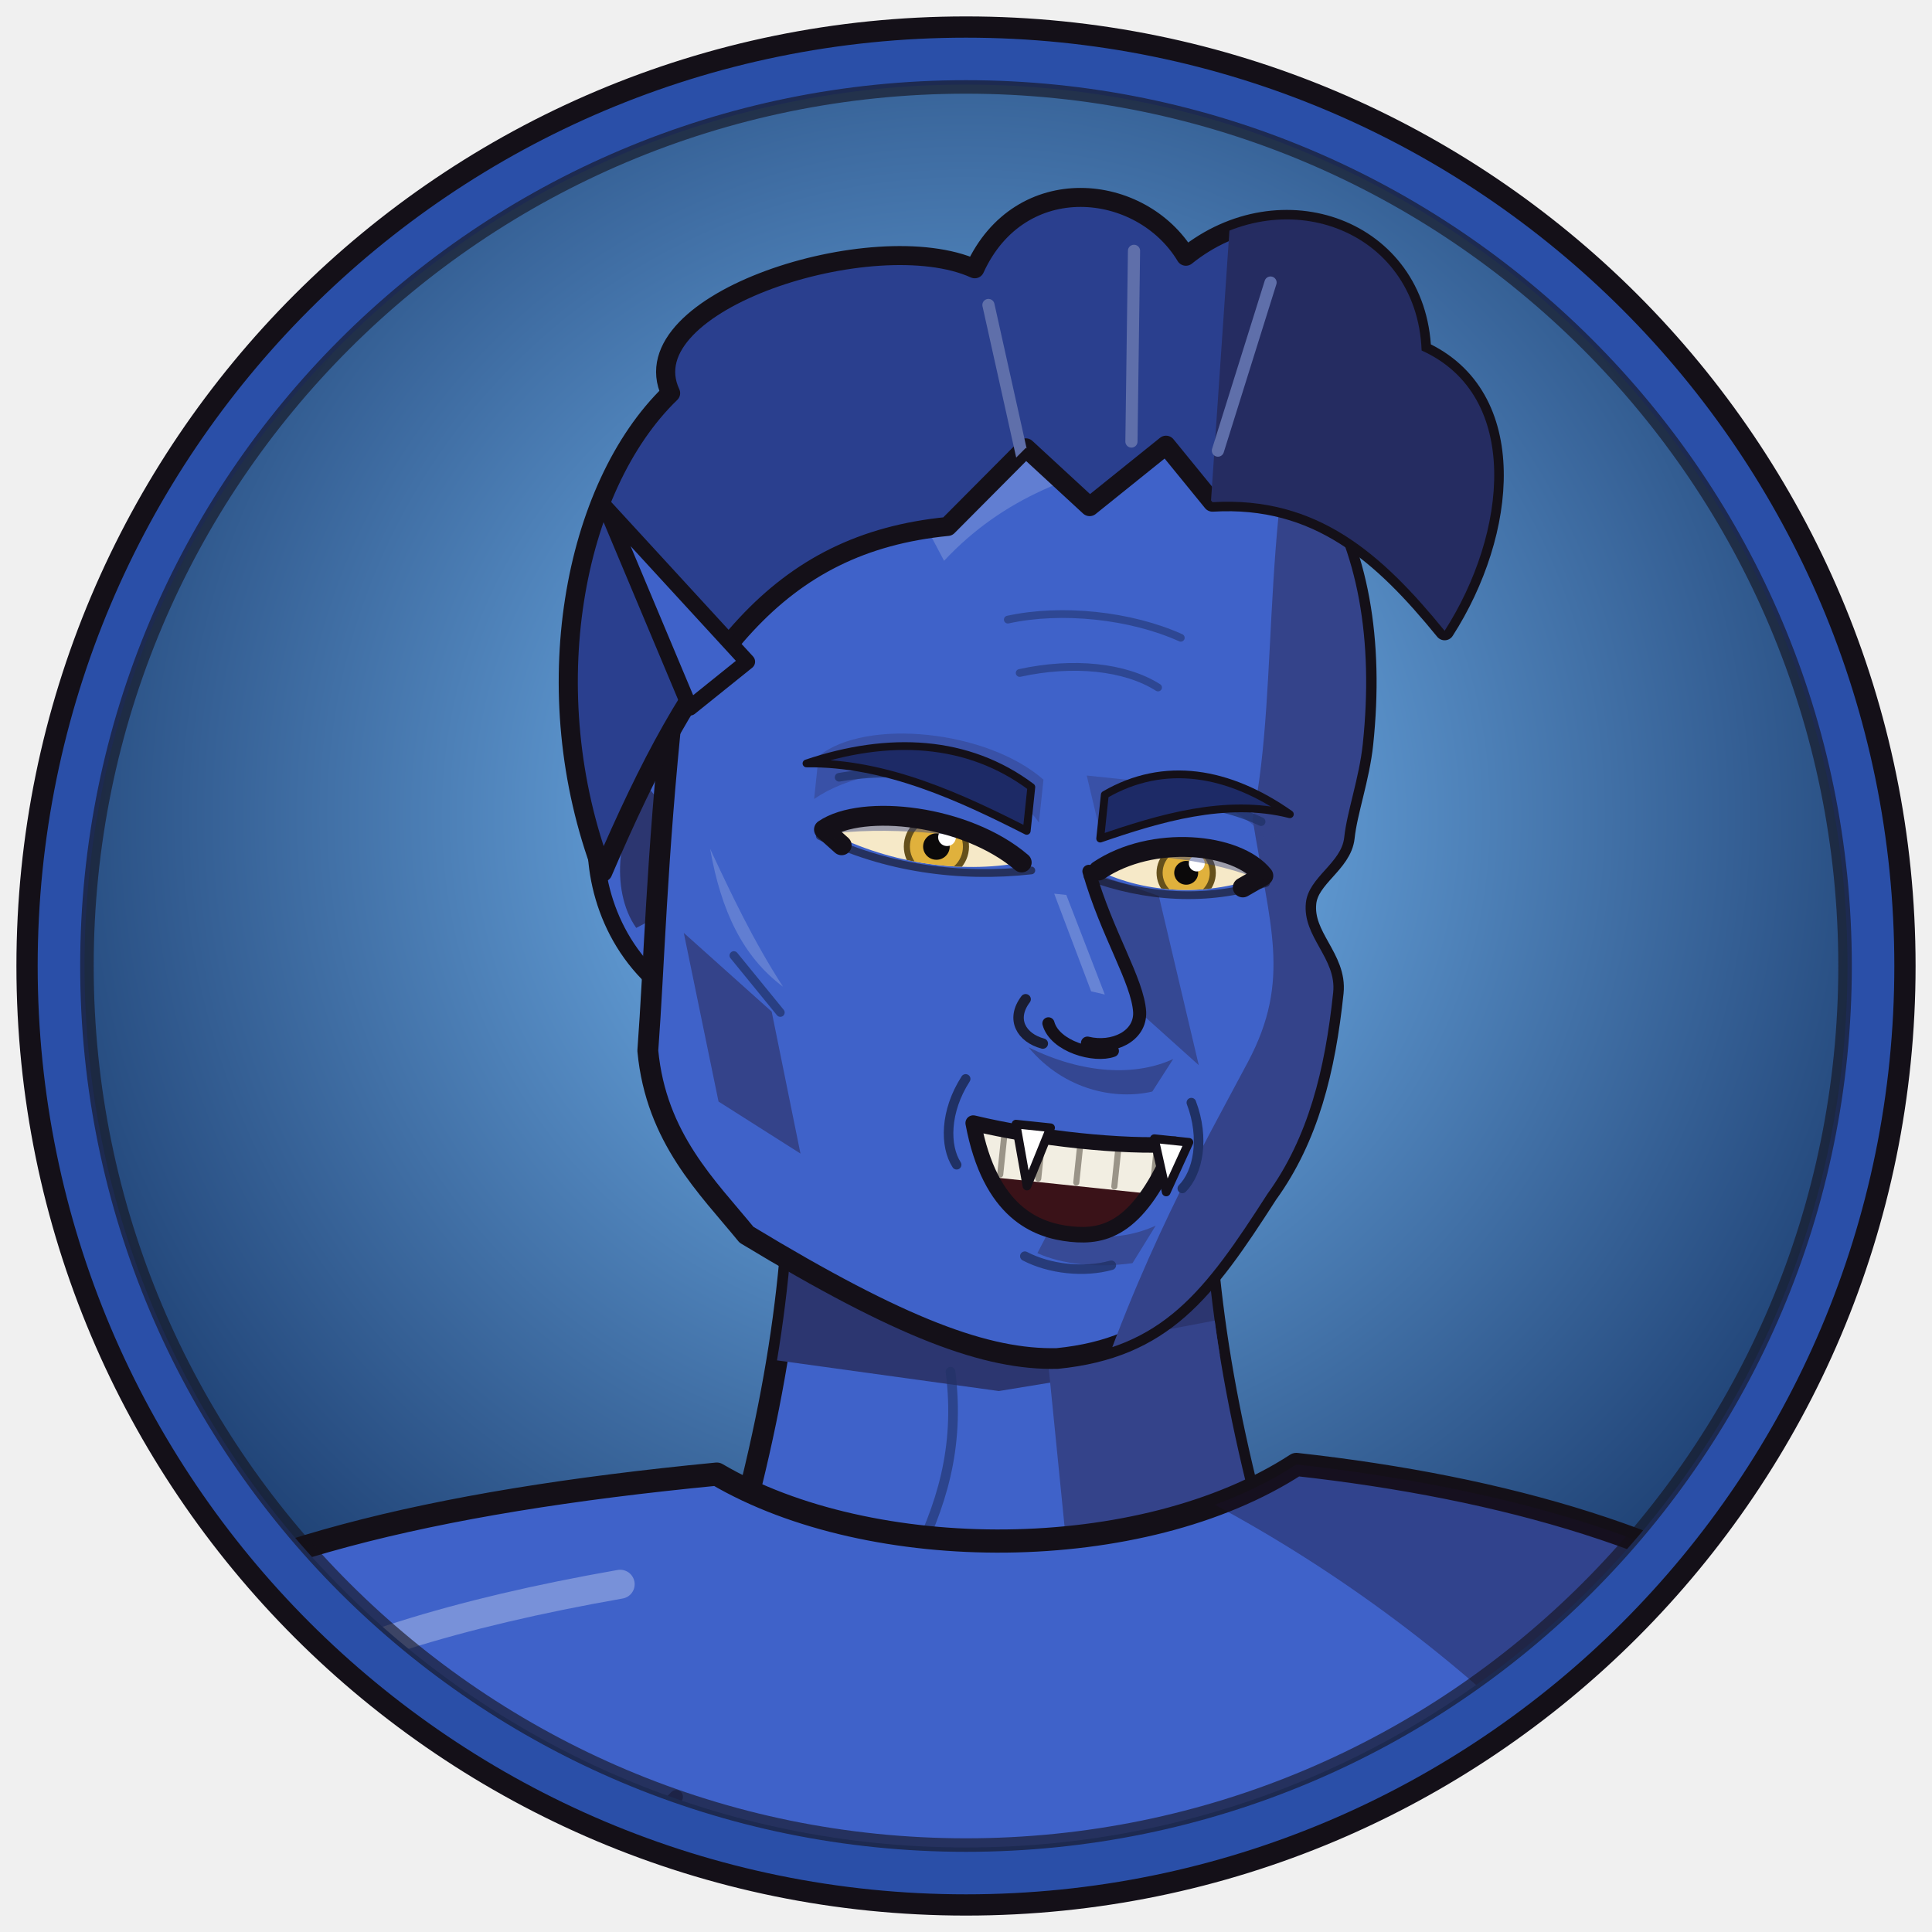
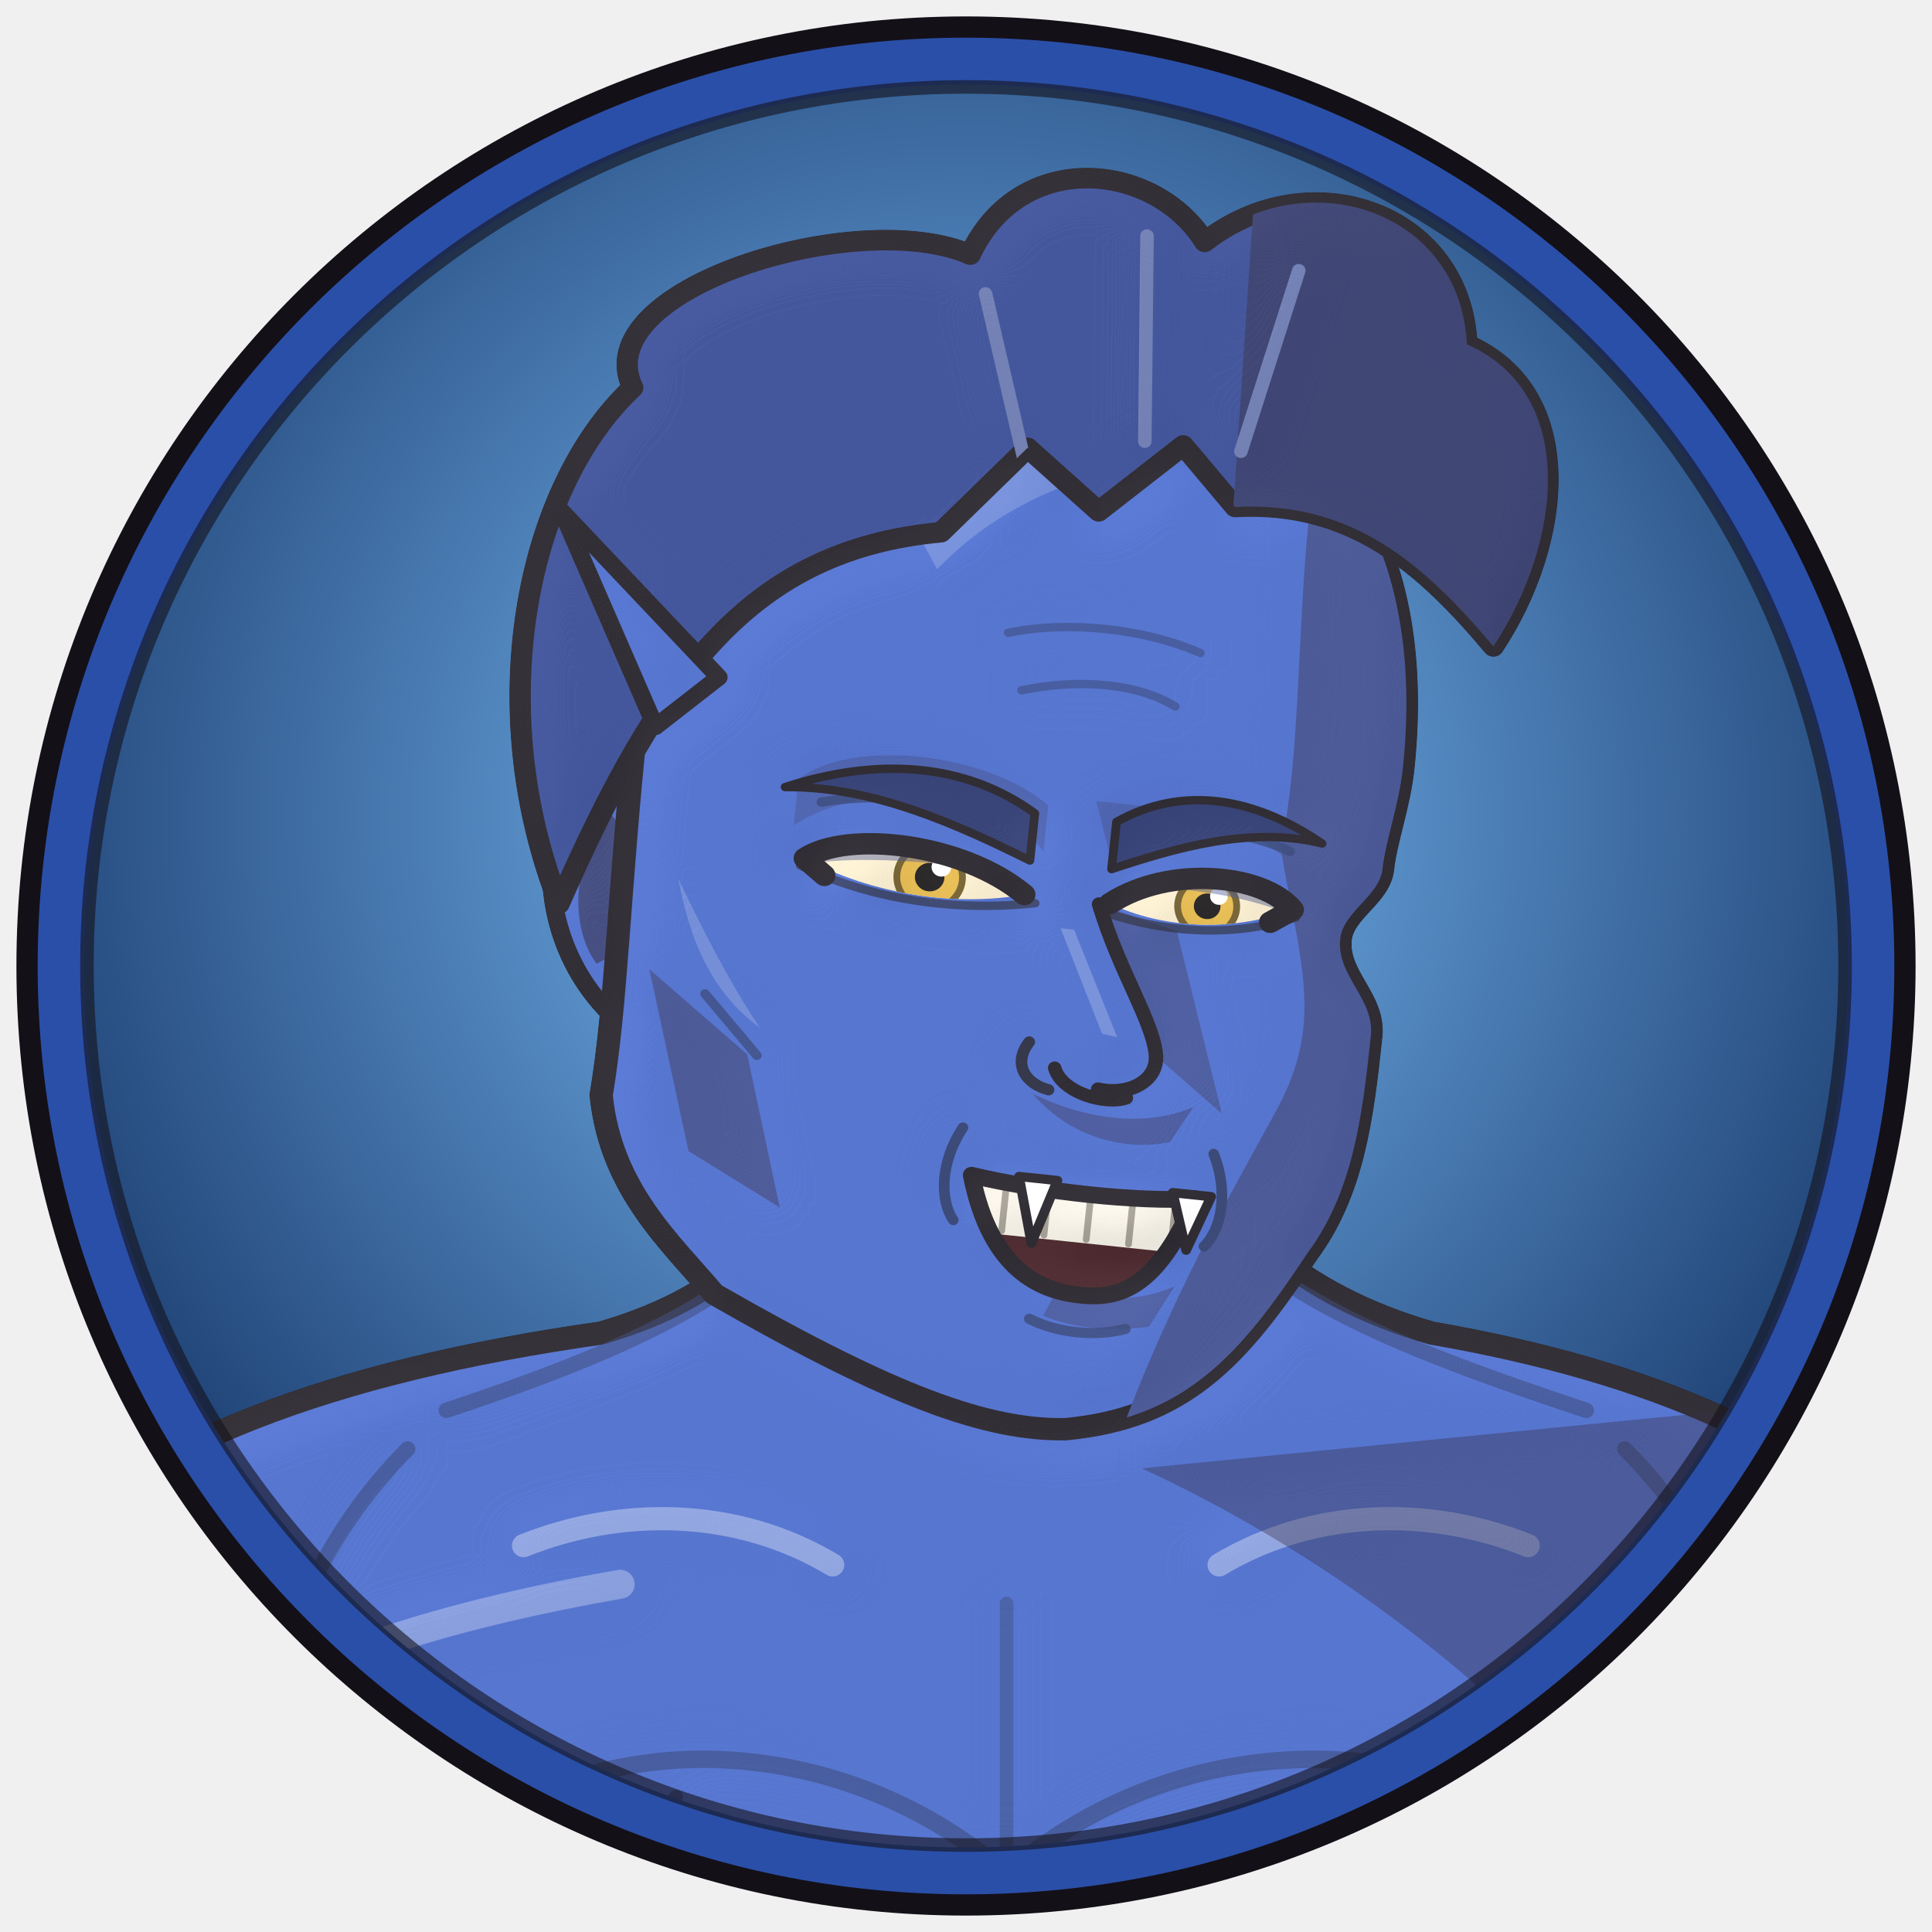
<svg xmlns="http://www.w3.org/2000/svg" viewBox="0 0 200 200" role="img" aria-label="Le Fauve">
  <defs>
    <clipPath id="beast-0">
-       <path d="M103.4,35 C128.4,35 139.7,52 139.7,76 C139.7,80 138.7,84 138.7,87 C138.7,90 135.1,92 135.1,95 C135.1,99 139.3,101 139.3,105 C139.3,114 138.2,122 134.2,129 C128.2,141 124.1,148 112.1,150.5 C104.1,151.5 94.1,149 75.1,140 C70.1,135 63.6,130 61.6,120 C61.3,110 60.3,98 60.3,80 C60.3,52 77.4,35 103.4,35Z" />
+       <path d="M103.4,35 C128.4,35 139.7,52 139.7,76 C139.7,80 138.7,84 138.7,87 C138.7,90 135.1,92 135.1,95 C135.1,99 139.3,101 139.3,105 C139.3,114 139.1,122 135.1,129 C129.1,141 124.1,148 112.1,150.5 C104.1,151.5 94.1,149 74.5,140 C69.5,135 62.7,130 60.7,120 C61.3,110 60.3,98 60.3,80 C60.3,52 77.4,35 103.4,35Z" />
    </clipPath>
    <clipPath id="beast-1">
      <path d="M79.1,92.4 C83.2,88.9 95.2,89 102.1,93.8 C95.2,95.9 86.4,95.5 79.1,92.4Z" />
    </clipPath>
    <clipPath id="beast-2">
      <path d="M129.9,92.4 C126.5,88.9 116.7,89 111,93.8 C116.7,95.9 123.9,95.5 129.9,92.4Z" />
    </clipPath>
    <clipPath id="beast-3">
      <path d="M99.7,124.4 C107.2,125.4 117.2,125.4 123,124.4 C120,134.5 116.2,136 112.2,136 C108.2,136 102.7,134.5 99.7,124.4Z" />
    </clipPath>
    <clipPath id="beast-4">
-       <path d="M-12,214 C-10,173.6 14.3,158.4 74.2,152.6 C90.2,162 118.2,162 134.2,151.6 C177.5,156.4 210,173.6 212,214Z" />
+       <path d="M-16,214 C-16,168 6,146 62.2,138 C76.2,134 82.2,126 85.2,118 L123.2,118 C126.2,126 134.2,134 148.2,138 C194.3,146 216,168 216,214Z" />
    </clipPath>
    <clipPath id="beast-5">
-       <path d="M-12,214 C-10,173.6 14.3,158.4 74.2,152.6 C90.2,162 118.2,162 134.2,151.6 C177.5,156.4 210,173.6 212,214Z" />
+       <path d="M-16,214 C-16,168 6,146 62.2,138 C76.2,134 82.2,126 85.2,118 L123.2,118 C126.2,126 134.2,134 148.2,138 C194.3,146 216,168 216,214Z" />
    </clipPath>
    <clipPath id="beast-6">
-       <path d="M82.4,116 C82.4,132 80.4,146 74.4,166 L132.4,166 C126.4,146 124.4,132 124.4,116Z" />
+       <path d="M76.4,116 C76.4,132 74.4,146 68.4,166 L138.4,166 C132.4,146 130.4,132 130.4,116Z" />
    </clipPath>
    <clipPath id="beast-7">
      <path d="M54.3,100 C44.3,80 46.3,56 56.3,44 C50.3,34 77.6,22 89.6,26 C93.6,14 107.6,14 113.6,22 C123.6,12 139.7,16 141.7,30 C153.7,34 153.7,50 147.7,62 C139.7,54 131.6,48 119.6,50 L113.6,44 L105.6,52 L97.6,46 L89.6,56 C70.3,60 62.3,74 54.3,100Z" />
    </clipPath>
    <radialGradient id="beast-8" cx="0.5" cy="0.42" r="0.62">
      <stop offset="0" stop-color="#7fc4ff" stop-opacity="1" />
      <stop offset="1" stop-color="#0f2c5e" stop-opacity="1" />
    </radialGradient>
    <clipPath id="beast-disc">
      <circle cx="100" cy="100" r="93" />
    </clipPath>
+     <filter id="beast-air" x="-10%" y="-10%" width="120%" height="120%" color-interpolation-filters="sRGB">
+       <feColorMatrix in="SourceGraphic" type="matrix" values="0 0 0 0 0  0 0 0 0 0  0 0 0 0 0  .30 .59 .11 0 0" result="lum" />
+       <feComposite in="lum" in2="SourceAlpha" operator="in" result="lumA" />
+       <feGaussianBlur in="lumA" stdDeviation="2.2" result="bump" />
+       <feDiffuseLighting in="bump" surfaceScale="2.4" diffuseConstant="1.15" lighting-color="#ffffff" result="dif">
+         <feDistantLight azimuth="225" elevation="48" />
+       </feDiffuseLighting>
+       <feSpecularLighting in="bump" surfaceScale="2.4" specularConstant="0.55" specularExponent="22" lighting-color="#ffffff" result="spc">
+         <feDistantLight azimuth="225" elevation="58" />
+       </feSpecularLighting>
+       <feComposite in="spc" in2="SourceAlpha" operator="in" result="spcA" />
+       <feComposite in="SourceGraphic" in2="dif" operator="arithmetic" k1="0.85" k2="0.15" k3="0" k4="0" result="lit" />
+       <feComposite in="lit" in2="spcA" operator="arithmetic" k1="0" k2="1" k3="0.55" k4="0" />
+     </filter>
  </defs>
  <circle cx="100" cy="100" r="96" fill="url(#beast-8)" />
  <g clip-path="url(#beast-disc)">
-     <path d="M82.4,116 C82.4,132 80.4,146 74.4,166 L132.4,166 C126.4,146 124.4,132 124.4,116Z" fill="#3f62c9" stroke="#141018" stroke-width="2.2" stroke-linejoin="round" stroke-linecap="round" />
-     <g clip-path="url(#beast-6)">
-       <path d="M60,110 L140,110 L140,138 L103.4,144 L60,138Z" fill="#2c3670" />
-       <path d="M108.4,140 L140,134 L140,180 L112.4,180Z" fill="#34438a" />
-     </g>
-     <path d="M98.4,142 C99.4,150 97.4,156 94.4,162" fill="none" stroke="#203165" stroke-width="1" stroke-linecap="round" stroke-linejoin="round" opacity=".6" />
-     <path d="M-12,214 C-10,173.6 14.3,158.4 74.2,152.6 C90.2,162 118.2,162 134.2,151.6 C177.5,156.4 210,173.6 212,214Z" fill="#3f62c9" stroke="#141018" stroke-width="2.4" stroke-linejoin="round" stroke-linecap="round" />
-     <g clip-path="url(#beast-4)">
-       <path d="M40,190 L50,180 M60,196 L70,186 M140,190 L150,180 M120,200 L130,190" fill="none" stroke="#2a3f8e" stroke-width="1.4" stroke-linecap="round" stroke-linejoin="round" />
-     </g>
-     <path d="M-10,214 C-8,200 4,192 16,190 L22,214Z M210,214 C208,200 196,192 184,190 L178,214Z" fill="#1a2a66" stroke="#141018" stroke-width="1.6" stroke-linejoin="round" stroke-linecap="round" />
-     <g clip-path="url(#beast-5)">
-       <path d="M118.2,152 C144.2,164 170.2,186 184.2,214 L240,214 L240,140Z" fill="#1a0f2a" opacity=".38" />
-       <path d="M34.2,214 C44.2,200 74.2,194 102.2,202 L102.2,214Z" fill="#1a0f2a" opacity=".22" />
-       <path d="M4,196 C14,180 30,170 64.2,164" fill="none" stroke="#fff" stroke-width="3" stroke-linecap="round" stroke-linejoin="round" opacity=".3" />
-     </g>
-     <g transform="translate(0 -6) rotate(6 100 132) translate(100 104) scale(0.9 0.894) translate(-100 -104)">
-       <g transform="translate(1.3 0)">
-         <path d="M61,86 C50,80 47,104 62,113" fill="#3f62c9" stroke="#141018" stroke-width="1.9" stroke-linejoin="round" stroke-linecap="round" />
-         <path d="M57.5,90 C54,94 54,102 57.5,106 L60.5,104 C58,100 58,95 59.5,92Z" fill="#2c3670" />
+     <g filter="url(#beast-air)">
+       <path d="M76.4,116 C76.4,132 74.4,146 68.4,166 L138.4,166 C132.4,146 130.4,132 130.4,116Z" fill="#3f62c9" stroke="#141018" stroke-width="2.2" stroke-linejoin="round" stroke-linecap="round" />
+       <g clip-path="url(#beast-6)">
+         <path d="M60,110 L140,110 L140,138 L103.4,144 L60,138Z" fill="#2c3670" />
+         <path d="M108.4,140 L140,134 L140,180 L112.4,180Z" fill="#34438a" />
      </g>
-       <path d="M103.4,35 C128.4,35 139.7,52 139.7,76 C139.7,80 138.7,84 138.7,87 C138.7,90 135.1,92 135.1,95 C135.1,99 139.3,101 139.3,105 C139.3,114 138.2,122 134.2,129 C128.2,141 124.1,148 112.1,150.5 C104.1,151.5 94.1,149 75.1,140 C70.1,135 63.6,130 61.6,120 C61.3,110 60.3,98 60.3,80 C60.3,52 77.4,35 103.4,35Z" fill="#3f62c9" stroke="#141018" stroke-width="2.4" stroke-linejoin="round" stroke-linecap="round" />
-       <g clip-path="url(#beast-0)">
-         <path d="M129.6,28 C124.6,48 129.6,70 128,86 C131.2,98 134.4,104 130.4,114 C126.4,124 120.2,138 116.1,158 L220,158 L220,28Z" fill="#34438a" />
-         <path d="M77.6,89 C84.6,83 98.6,83 103.6,89 L103.6,84 C96.6,79 82.6,79 77.6,84Z" fill="#34438a" opacity=".55" />
-         <path d="M110.6,89 C115.5,83 126.5,83 130.3,89 L132.5,83 L108.5,83Z" fill="#34438a" opacity=".55" />
-         <path d="M64.3,106 L75.3,114 L80.3,130 L70.3,125Z" fill="#34438a" />
-         <path d="M110.2,134.5 C112.6,136.5 117.6,136.5 121.8,134 L119.6,138.6 C115.6,139.6 111.6,139.6 108.6,138.6Z" fill="#34438a" opacity=".8" />
-         <path d="M109.9,94 C112.7,101 116.8,106 117.4,109.6 L124.8,115 L118.2,96Z" fill="#34438a" opacity=".85" />
-         <path d="M105.1,115 C111.8,117.5 117.8,117 121.8,114.6 L119.8,118.6 C115.8,120 109.8,119.6 105.1,115Z" fill="#314084" opacity=".8" />
-         <path d="M85.6,54 C93.6,46 103.6,44 113.6,45 C103.6,48 95.6,52 89.6,60Z" fill="#6985d5" opacity=".8" />
-         <path d="M66.3,96 C68.3,103 71.3,108 76.3,111 C72.3,106 69.3,101 66.3,96Z" fill="#6985d5" opacity=".8" />
+       <path d="M98.4,142 C99.4,150 97.4,156 94.4,162" fill="none" stroke="#203165" stroke-width="1" stroke-linecap="round" stroke-linejoin="round" opacity=".6" />
+       <path d="M-16,214 C-16,168 6,146 62.2,138 C76.2,134 82.2,126 85.2,118 L123.2,118 C126.2,126 134.2,134 148.2,138 C194.3,146 216,168 216,214Z" fill="#3f62c9" stroke="#141018" stroke-width="2.4" stroke-linejoin="round" stroke-linecap="round" />
+       <g clip-path="url(#beast-4)">
+         <path d="M40,190 L50,180 M60,196 L70,186 M140,190 L150,180 M120,200 L130,190" fill="none" stroke="#2a3f8e" stroke-width="1.4" stroke-linecap="round" stroke-linejoin="round" />
+         <path d="M84.2,124 C78.2,134 64.2,140 46.2,146 M124.2,124 C130.2,134 146.2,140 164.2,146" fill="none" stroke="#203165" stroke-width="1.6" stroke-linecap="round" stroke-linejoin="round" opacity="0.55" />
+         <path d="M42.2,150 C30.2,162 24.2,180 26.2,204 M168.2,150 C180.2,162 186.2,180 184.2,204" fill="none" stroke="#203165" stroke-width="1.6" stroke-linecap="round" stroke-linejoin="round" opacity="0.55" />
+         <path d="M48.2,190 C64.2,178 88.2,180 104.2,194 C120.2,180 144.2,178 162.2,190" fill="none" stroke="#203165" stroke-width="1.8" stroke-linecap="round" stroke-linejoin="round" opacity="0.55" />
+         <path d="M104.2,166 L104.2,214" fill="none" stroke="#203165" stroke-width="1.4" stroke-linecap="round" stroke-linejoin="round" opacity="0.44" />
+         <path d="M54.2,160 C64.2,156 76.2,156 86.2,162 M126.2,162 C136.2,156 148.2,156 158.2,160" fill="none" stroke="#fff" stroke-width="2.4" stroke-linecap="round" stroke-linejoin="round" opacity=".35" />
      </g>
-       <g clip-path="url(#beast-1)">
-         <path d="M79.1,92.4 C83.2,88.9 95.2,89 102.1,93.8 C95.2,95.9 86.4,95.5 79.1,92.4Z" fill="#f6e9c8" />
-         <circle cx="92.16" cy="93" r="3.4" fill="#e0b13c" />
-         <circle cx="92.16" cy="93" r="3.4" fill="none" stroke="#65501b" stroke-width=".7" />
-         <circle cx="92.16" cy="93" r="1.53" fill="#0b090a" />
-         <circle cx="93.26" cy="91.8" r="1.02" fill="#fff" />
-         <path d="M83.1,85 L100.1,85 L102.1,92 C95.2,91.2 86,91.2 79.1,93Z" fill="#314084" opacity=".45" />
+       <g clip-path="url(#beast-5)">
+         <path d="M118.2,152 C144.2,164 170.2,186 184.2,214 L240,214 L240,140Z" fill="#1a0f2a" opacity=".38" />
+         <path d="M34.2,214 C44.2,200 74.2,194 102.2,202 L102.2,214Z" fill="#1a0f2a" opacity=".22" />
+         <path d="M4,196 C14,180 30,170 64.2,164" fill="none" stroke="#fff" stroke-width="3" stroke-linecap="round" stroke-linejoin="round" opacity=".3" />
      </g>
-       <path d="M81.3,94 L79.1,92.4 C83.2,88.9 95.2,89 102.1,93.8" fill="none" stroke="#141018" stroke-width="2.3" stroke-linecap="round" stroke-linejoin="round" />
-       <path d="M103.3,94.6 C95.2,96.4 86.4,96.1 78.7,93.2" fill="none" stroke="#141018" stroke-width="0.9" stroke-linecap="round" stroke-linejoin="round" opacity=".6" />
-       <path d="M80.2,86.2 C87.1,84.2 95.2,84.6 100.2,87" fill="none" stroke="#203165" stroke-width="1" stroke-linecap="round" stroke-linejoin="round" opacity=".75" />
-       <g clip-path="url(#beast-2)">
-         <path d="M129.9,92.4 C126.5,88.9 116.7,89 111,93.8 C116.7,95.9 123.9,95.5 129.9,92.4Z" fill="#f6e9c8" />
-         <circle cx="121.048" cy="93" r="3.06" fill="#e0b13c" />
-         <circle cx="121.048" cy="93" r="3.06" fill="none" stroke="#65501b" stroke-width=".7" />
-         <circle cx="121.048" cy="93" r="1.377" fill="#0b090a" />
-         <circle cx="122.148" cy="91.8" r="0.918" fill="#fff" />
-         <path d="M125.9,85 L113,85 L111,92 C116.7,91.2 124.2,91.2 129.9,93Z" fill="#314084" opacity=".45" />
+       <g transform="translate(0 -2) rotate(6 100 132) translate(100 104) scale(1 0.963) translate(-100 -104)">
+         <g transform="translate(1.3 0)">
+           <path d="M61,86 C50,80 47,104 62,113" fill="#3f62c9" stroke="#141018" stroke-width="1.9" stroke-linejoin="round" stroke-linecap="round" />
+           <path d="M57.5,90 C54,94 54,102 57.5,106 L60.5,104 C58,100 58,95 59.5,92Z" fill="#2c3670" />
+         </g>
+         <path d="M103.4,35 C128.4,35 139.7,52 139.7,76 C139.7,80 138.7,84 138.7,87 C138.7,90 135.1,92 135.1,95 C135.1,99 139.3,101 139.3,105 C139.3,114 139.1,122 135.1,129 C129.1,141 124.1,148 112.1,150.5 C104.1,151.5 94.1,149 74.5,140 C69.5,135 62.7,130 60.7,120 C61.3,110 60.3,98 60.3,80 C60.3,52 77.4,35 103.4,35Z" fill="#3f62c9" stroke="#141018" stroke-width="2.4" stroke-linejoin="round" stroke-linecap="round" />
+         <g clip-path="url(#beast-0)">
+           <path d="M129.6,28 C124.6,48 129.6,70 128,86 C131.2,98 134.4,104 130.4,114 C126.4,124 120.2,138 116.1,158 L220,158 L220,28Z" fill="#34438a" />
+           <path d="M77.6,89 C84.6,83 98.6,83 103.6,89 L103.6,84 C96.6,79 82.6,79 77.6,84Z" fill="#34438a" opacity=".55" />
+           <path d="M110.6,89 C115.5,83 126.5,83 130.3,89 L132.5,83 L108.5,83Z" fill="#34438a" opacity=".55" />
+           <path d="M64.3,106 L75.3,114 L80.3,130 L70.3,125Z" fill="#34438a" />
+           <path d="M110.2,134.5 C112.6,136.5 117.6,136.5 121.8,134 L119.6,138.6 C115.6,139.6 111.6,139.6 108.6,138.6Z" fill="#34438a" opacity=".8" />
+           <path d="M109.9,94 C112.7,101 116.8,106 117.4,109.6 L124.8,115 L118.2,96Z" fill="#34438a" opacity=".85" />
+           <path d="M105.1,115 C111.8,117.5 117.8,117 121.8,114.6 L119.8,118.6 C115.8,120 109.8,119.6 105.1,115Z" fill="#314084" opacity=".8" />
+           <path d="M85.6,54 C93.6,46 103.6,44 113.6,45 C103.6,48 95.6,52 89.6,60Z" fill="#6985d5" opacity=".8" />
+           <path d="M66.3,96 C68.3,103 71.3,108 76.3,111 C72.3,106 69.3,101 66.3,96Z" fill="#6985d5" opacity=".8" />
+         </g>
+         <g clip-path="url(#beast-1)">
+           <path d="M79.1,92.4 C83.2,88.9 95.2,89 102.1,93.8 C95.2,95.9 86.4,95.5 79.1,92.4Z" fill="#f6e9c8" />
+           <circle cx="92.16" cy="93" r="3.4" fill="#e0b13c" />
+           <circle cx="92.16" cy="93" r="3.4" fill="none" stroke="#65501b" stroke-width=".7" />
+           <circle cx="92.16" cy="93" r="1.53" fill="#0b090a" />
+           <circle cx="93.26" cy="91.8" r="1.02" fill="#fff" />
+           <path d="M83.1,85 L100.1,85 L102.1,92 C95.2,91.2 86,91.2 79.1,93Z" fill="#314084" opacity=".45" />
+         </g>
+         <path d="M81.3,94 L79.1,92.4 C83.2,88.9 95.2,89 102.1,93.8" fill="none" stroke="#141018" stroke-width="2.3" stroke-linecap="round" stroke-linejoin="round" />
+         <path d="M103.3,94.6 C95.2,96.4 86.4,96.1 78.7,93.2" fill="none" stroke="#141018" stroke-width="0.9" stroke-linecap="round" stroke-linejoin="round" opacity=".6" />
+         <path d="M80.2,86.2 C87.1,84.2 95.2,84.6 100.2,87" fill="none" stroke="#203165" stroke-width="1" stroke-linecap="round" stroke-linejoin="round" opacity=".75" />
+         <g clip-path="url(#beast-2)">
+           <path d="M129.9,92.4 C126.5,88.9 116.7,89 111,93.8 C116.7,95.9 123.9,95.5 129.9,92.4Z" fill="#f6e9c8" />
+           <circle cx="121.048" cy="93" r="3.06" fill="#e0b13c" />
+           <circle cx="121.048" cy="93" r="3.06" fill="none" stroke="#65501b" stroke-width=".7" />
+           <circle cx="121.048" cy="93" r="1.377" fill="#0b090a" />
+           <circle cx="122.148" cy="91.8" r="0.918" fill="#fff" />
+           <path d="M125.9,85 L113,85 L111,92 C116.7,91.2 124.2,91.2 129.9,93Z" fill="#314084" opacity=".45" />
+         </g>
+         <path d="M127.7,94 L129.9,92.4 C126.5,88.9 116.7,89 111,93.8" fill="none" stroke="#141018" stroke-width="2.3" stroke-linecap="round" stroke-linejoin="round" />
+         <path d="M109.8,94.6 C116.7,96.4 123.9,96.1 130.3,93.2" fill="none" stroke="#141018" stroke-width="0.9" stroke-linecap="round" stroke-linejoin="round" opacity=".6" />
+         <path d="M129,86.2 C123.3,84.2 116.7,84.6 112.5,87" fill="none" stroke="#203165" stroke-width="1" stroke-linecap="round" stroke-linejoin="round" opacity=".75" />
+         <path d="M102.3,85 C94.5,80.3 85.4,80.8 76.3,85 C85.4,83.9 94.5,87.1 102.3,90.1Z" fill="#1d2a66" stroke="#141018" stroke-width="0.9" stroke-linejoin="round" stroke-linecap="round" />
+         <path d="M110.8,85 C117.2,80.3 124.7,80.8 132.2,85 C124.7,83.9 117.2,87.1 110.8,90.1Z" fill="#1d2a66" stroke="#141018" stroke-width="0.9" stroke-linejoin="round" stroke-linecap="round" />
+         <path d="M107.6,97 L113.2,108 L111.6,107.8 L106.2,97Z" fill="#6f89d7" opacity=".85" />
+         <path d="M109.9,94 C112.7,101 116.8,106 117.4,109.6 C117.8,112.4 114.8,114.2 111.8,113.8" fill="none" stroke="#141018" stroke-width="1.5" stroke-linecap="round" stroke-linejoin="round" />
+         <path d="M107.1,112 C108.1,114.6 112.8,115.4 114.8,114.4" fill="none" stroke="#141018" stroke-width="1.4" stroke-linecap="round" stroke-linejoin="round" />
+         <path d="M104.2,109.5 C102.7,112 104.2,114 106.7,114.4" fill="none" stroke="#141018" stroke-width="1.2" stroke-linecap="round" stroke-linejoin="round" opacity=".85" />
+         <path d="M99.7,124.4 C107.2,125.4 117.2,125.4 123,124.4 C120,134.5 116.2,136 112.2,136 C108.2,136 102.7,134.5 99.7,124.4Z" fill="#3a1218" stroke="#141018" stroke-width="1.6" stroke-linejoin="round" stroke-linecap="round" />
+         <g clip-path="url(#beast-3)">
+           <path d="M98.7,123 L124,123 L124,130.4 L98.7,130.4Z" fill="#f2eee2" />
+           <path d="M103.4,125 L103.4,130" fill="none" stroke="#9a9488" stroke-width="0.7" stroke-linecap="round" stroke-linejoin="round" />
+           <path d="M107.8,125 L107.8,130" fill="none" stroke="#9a9488" stroke-width="0.7" stroke-linecap="round" stroke-linejoin="round" />
+           <path d="M112.2,125 L112.2,130" fill="none" stroke="#9a9488" stroke-width="0.7" stroke-linecap="round" stroke-linejoin="round" />
+           <path d="M116.6,125 L116.6,130" fill="none" stroke="#9a9488" stroke-width="0.7" stroke-linecap="round" stroke-linejoin="round" />
+           <path d="M121,125 L121,130" fill="none" stroke="#9a9488" stroke-width="0.7" stroke-linecap="round" stroke-linejoin="round" />
+         </g>
+         <path d="M99.7,124.4 C107.2,125.4 117.2,125.4 123,124.4 C120,134.5 116.2,136 112.2,136 C108.2,136 102.7,134.5 99.7,124.4Z" fill="none" stroke="#141018" stroke-width="1.8" stroke-linecap="round" stroke-linejoin="round" />
+         <path d="M107.2,139.1 C110.2,140.3 114.2,140.3 117.2,139.1" fill="none" stroke="#203165" stroke-width="1.1" stroke-linecap="round" stroke-linejoin="round" opacity=".8" />
+         <path d="M124.4,119.4 C126.4,123.4 126,127.4 124.4,129.4" fill="none" stroke="#203165" stroke-width="1.1" stroke-linecap="round" stroke-linejoin="round" />
+         <path d="M98.3,119.4 C96.3,123.4 96.7,127.4 98.3,129.4" fill="none" stroke="#203165" stroke-width="1.1" stroke-linecap="round" stroke-linejoin="round" />
+         <path d="M70.3,108 L76.3,114" fill="none" stroke="#203165" stroke-width="1" stroke-linecap="round" stroke-linejoin="round" opacity=".7" />
+         <path d="M97.6,66 C103.6,64 111.6,64 117.6,66 M99.6,72 C105.6,70 111.6,70 115.6,72" fill="none" stroke="#23366f" stroke-width="0.9" stroke-linecap="round" stroke-linejoin="round" opacity=".6" />
+         <path d="M54.3,100 C44.3,80 46.3,56 56.3,44 C50.3,34 77.6,22 89.6,26 C93.6,14 107.6,14 113.6,22 C123.6,12 139.7,16 141.7,30 C153.7,34 153.7,50 147.7,62 C139.7,54 131.6,48 119.6,50 L113.6,44 L105.6,52 L97.6,46 L89.6,56 C70.3,60 62.3,74 54.3,100Z" fill="#2a3f8e" stroke="#141018" stroke-width="2.2" stroke-linejoin="round" stroke-linecap="round" />
+         <g clip-path="url(#beast-7)">
+           <path d="M117.6,0 L220,0 L220,110 L121.6,110Z" fill="#252c61" />
+           <path d="M91.6,30 L97.6,48 M107.6,22 L109.6,44 M123.6,24 L119.6,44" fill="none" stroke="#5f6faa" stroke-width="1.4" stroke-linecap="round" stroke-linejoin="round" />
+         </g>
+         <path d="M62.3,80 L50.3,58 L68.3,74Z" fill="#3f62c9" stroke="#141018" stroke-width="1.8" stroke-linejoin="round" stroke-linecap="round" />
+         <path d="M104.6,124 L106.6,131 L108.6,124Z M120.6,124 L122.6,130 L124.6,124Z" fill="#fff" stroke="#141018" stroke-width="1" stroke-linejoin="round" stroke-linecap="round" />
      </g>
-       <path d="M127.7,94 L129.9,92.4 C126.5,88.9 116.7,89 111,93.8" fill="none" stroke="#141018" stroke-width="2.3" stroke-linecap="round" stroke-linejoin="round" />
-       <path d="M109.8,94.6 C116.7,96.4 123.9,96.1 130.3,93.2" fill="none" stroke="#141018" stroke-width="0.9" stroke-linecap="round" stroke-linejoin="round" opacity=".6" />
-       <path d="M129,86.2 C123.3,84.2 116.7,84.6 112.5,87" fill="none" stroke="#203165" stroke-width="1" stroke-linecap="round" stroke-linejoin="round" opacity=".75" />
-       <path d="M102.3,85 C94.5,80.3 85.4,80.8 76.3,85 C85.4,83.9 94.5,87.1 102.3,90.1Z" fill="#1d2a66" stroke="#141018" stroke-width="0.9" stroke-linejoin="round" stroke-linecap="round" />
-       <path d="M110.8,85 C117.2,80.3 124.7,80.8 132.2,85 C124.7,83.9 117.2,87.1 110.8,90.1Z" fill="#1d2a66" stroke="#141018" stroke-width="0.9" stroke-linejoin="round" stroke-linecap="round" />
-       <path d="M107.6,97 L113.2,108 L111.6,107.8 L106.2,97Z" fill="#6f89d7" opacity=".85" />
-       <path d="M109.9,94 C112.7,101 116.8,106 117.4,109.6 C117.8,112.4 114.8,114.2 111.8,113.8" fill="none" stroke="#141018" stroke-width="1.5" stroke-linecap="round" stroke-linejoin="round" />
-       <path d="M107.1,112 C108.1,114.6 112.8,115.4 114.8,114.4" fill="none" stroke="#141018" stroke-width="1.4" stroke-linecap="round" stroke-linejoin="round" />
-       <path d="M104.2,109.5 C102.7,112 104.2,114 106.7,114.4" fill="none" stroke="#141018" stroke-width="1.2" stroke-linecap="round" stroke-linejoin="round" opacity=".85" />
-       <path d="M99.7,124.4 C107.2,125.4 117.2,125.4 123,124.4 C120,134.5 116.2,136 112.2,136 C108.2,136 102.7,134.5 99.7,124.4Z" fill="#3a1218" stroke="#141018" stroke-width="1.6" stroke-linejoin="round" stroke-linecap="round" />
-       <g clip-path="url(#beast-3)">
-         <path d="M98.7,123 L124,123 L124,130.4 L98.7,130.4Z" fill="#f2eee2" />
-         <path d="M103.4,125 L103.4,130" fill="none" stroke="#9a9488" stroke-width="0.7" stroke-linecap="round" stroke-linejoin="round" />
-         <path d="M107.8,125 L107.8,130" fill="none" stroke="#9a9488" stroke-width="0.7" stroke-linecap="round" stroke-linejoin="round" />
-         <path d="M112.2,125 L112.2,130" fill="none" stroke="#9a9488" stroke-width="0.7" stroke-linecap="round" stroke-linejoin="round" />
-         <path d="M116.6,125 L116.6,130" fill="none" stroke="#9a9488" stroke-width="0.7" stroke-linecap="round" stroke-linejoin="round" />
-         <path d="M121,125 L121,130" fill="none" stroke="#9a9488" stroke-width="0.7" stroke-linecap="round" stroke-linejoin="round" />
-       </g>
-       <path d="M99.7,124.4 C107.2,125.4 117.2,125.4 123,124.4 C120,134.5 116.2,136 112.2,136 C108.2,136 102.7,134.5 99.7,124.4Z" fill="none" stroke="#141018" stroke-width="1.8" stroke-linecap="round" stroke-linejoin="round" />
-       <path d="M107.2,139.1 C110.2,140.3 114.2,140.3 117.2,139.1" fill="none" stroke="#203165" stroke-width="1.1" stroke-linecap="round" stroke-linejoin="round" opacity=".8" />
-       <path d="M124.4,119.4 C126.4,123.4 126,127.4 124.4,129.4" fill="none" stroke="#203165" stroke-width="1.1" stroke-linecap="round" stroke-linejoin="round" />
-       <path d="M98.3,119.4 C96.3,123.4 96.7,127.4 98.3,129.4" fill="none" stroke="#203165" stroke-width="1.1" stroke-linecap="round" stroke-linejoin="round" />
-       <path d="M70.3,108 L76.3,114" fill="none" stroke="#203165" stroke-width="1" stroke-linecap="round" stroke-linejoin="round" opacity=".7" />
-       <path d="M97.6,66 C103.6,64 111.6,64 117.6,66 M99.6,72 C105.6,70 111.6,70 115.6,72" fill="none" stroke="#23366f" stroke-width="0.9" stroke-linecap="round" stroke-linejoin="round" opacity=".6" />
-       <path d="M54.3,100 C44.3,80 46.3,56 56.3,44 C50.3,34 77.6,22 89.6,26 C93.6,14 107.6,14 113.6,22 C123.6,12 139.7,16 141.7,30 C153.7,34 153.7,50 147.7,62 C139.7,54 131.6,48 119.6,50 L113.6,44 L105.6,52 L97.6,46 L89.6,56 C70.3,60 62.3,74 54.3,100Z" fill="#2a3f8e" stroke="#141018" stroke-width="2.2" stroke-linejoin="round" stroke-linecap="round" />
-       <g clip-path="url(#beast-7)">
-         <path d="M117.6,0 L220,0 L220,110 L121.6,110Z" fill="#252c61" />
-         <path d="M91.6,30 L97.6,48 M107.6,22 L109.6,44 M123.6,24 L119.6,44" fill="none" stroke="#5f6faa" stroke-width="1.4" stroke-linecap="round" stroke-linejoin="round" />
-       </g>
-       <path d="M62.3,80 L50.3,58 L68.3,74Z" fill="#3f62c9" stroke="#141018" stroke-width="1.8" stroke-linejoin="round" stroke-linecap="round" />
-       <path d="M104.6,124 L106.6,131 L108.6,124Z M120.6,124 L122.6,130 L124.6,124Z" fill="#fff" stroke="#141018" stroke-width="1" stroke-linejoin="round" stroke-linecap="round" />
    </g>
  </g>
  <circle cx="100" cy="100" r="94" fill="none" stroke="#2a4fa8" stroke-width="5.5" />
  <circle cx="100" cy="100" r="97.2" fill="none" stroke="#141018" stroke-width="2.2" />
  <circle cx="100" cy="100" r="91" fill="none" stroke="#141018" stroke-width="1.4" opacity=".6" />
</svg>
